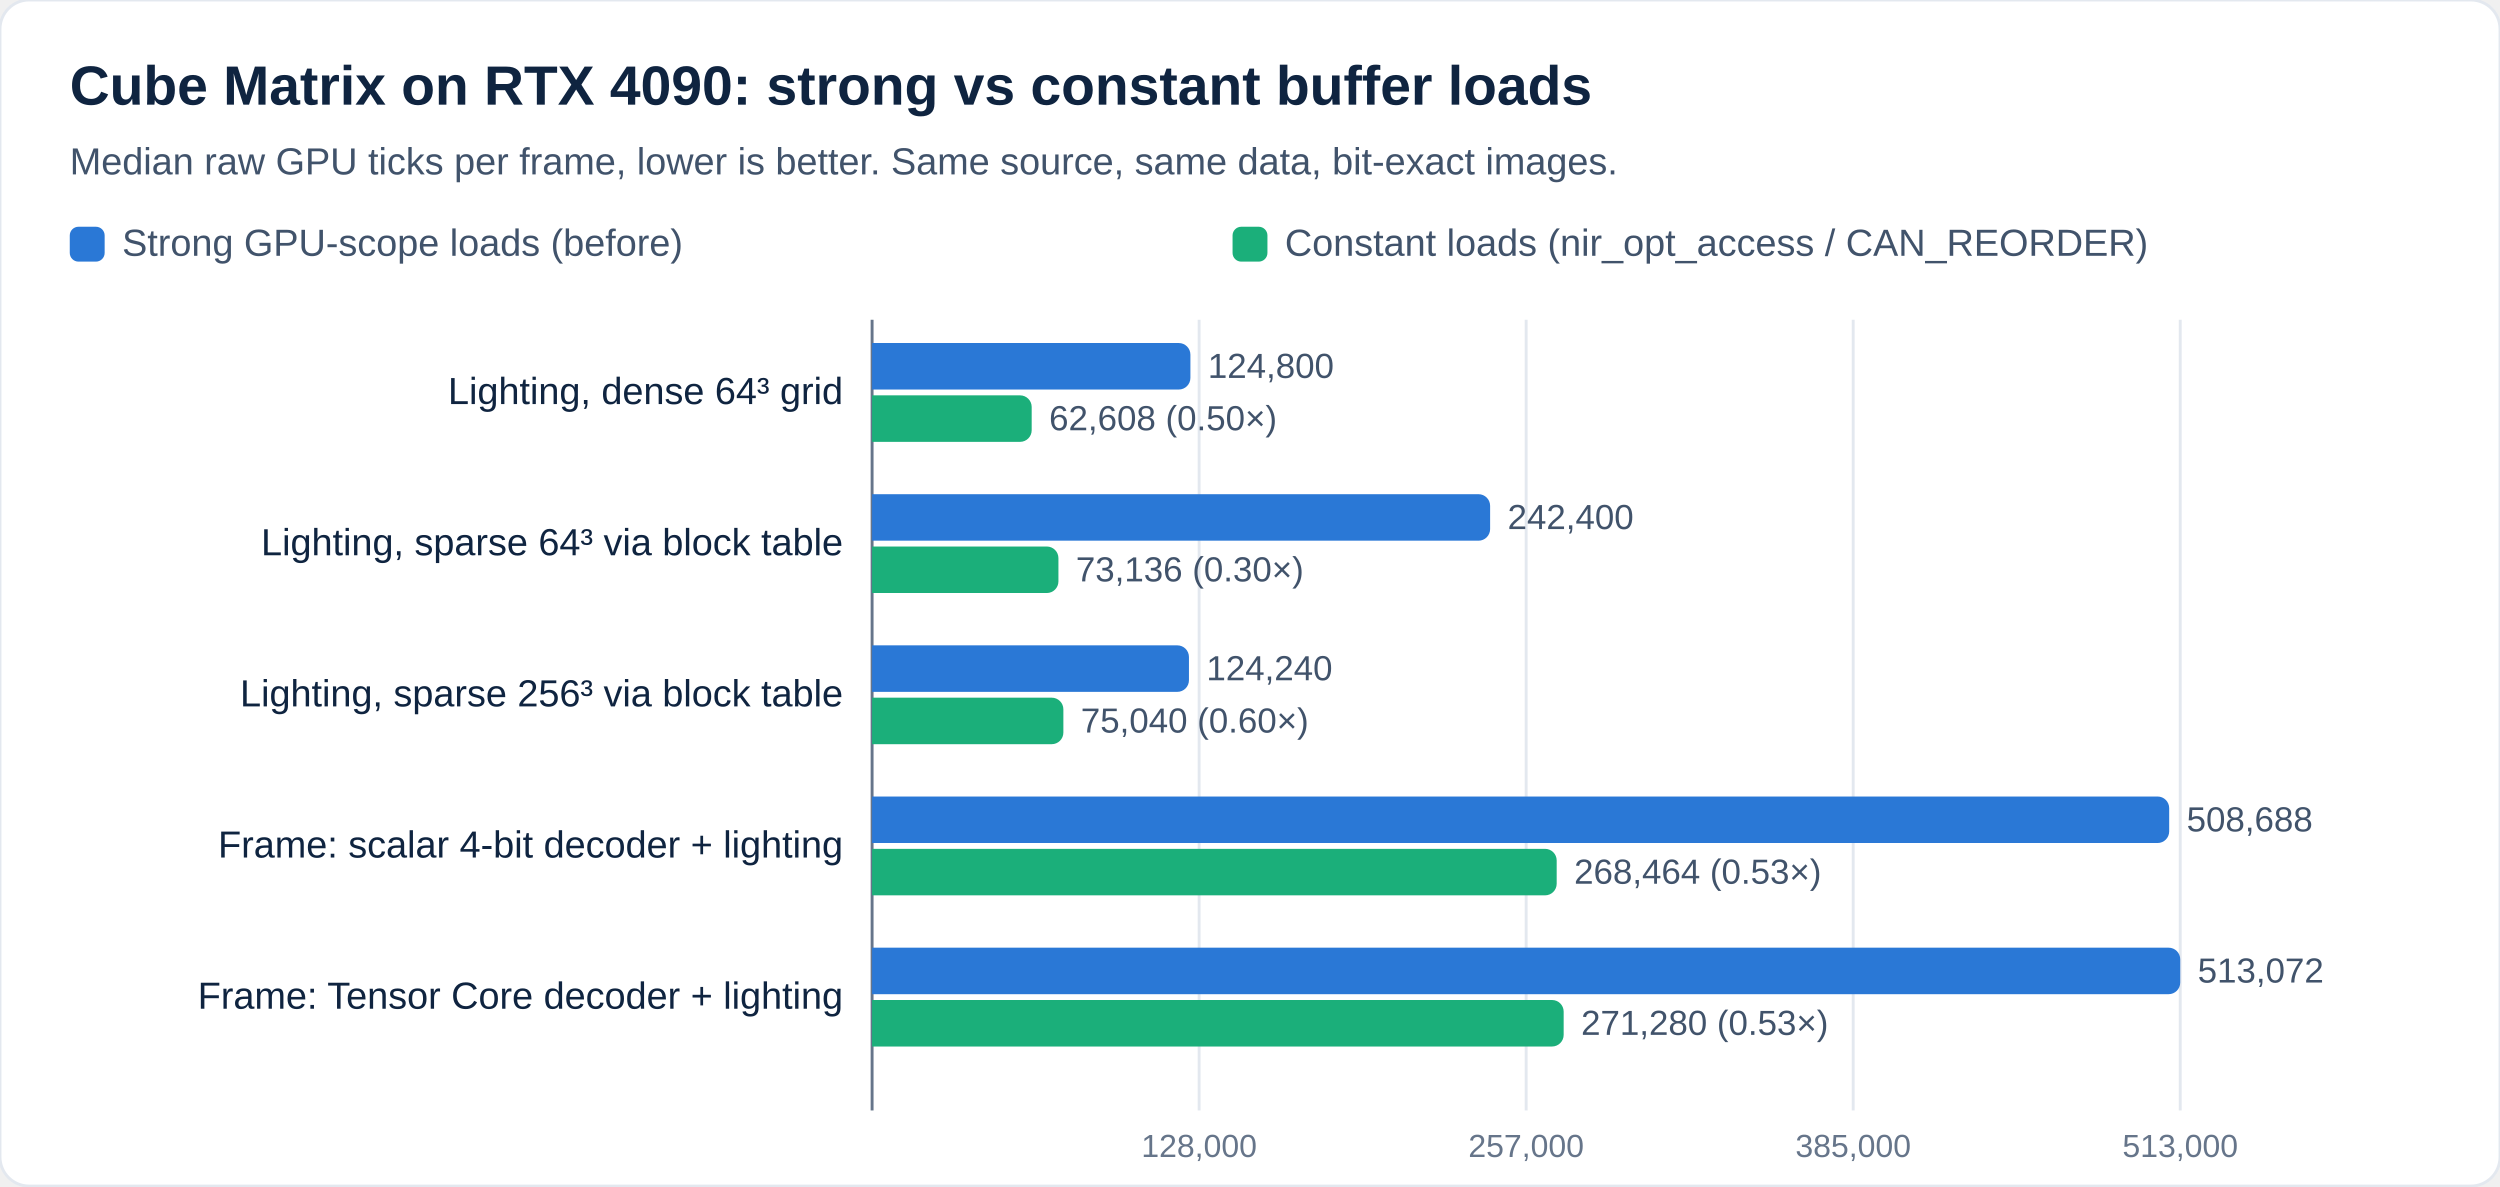
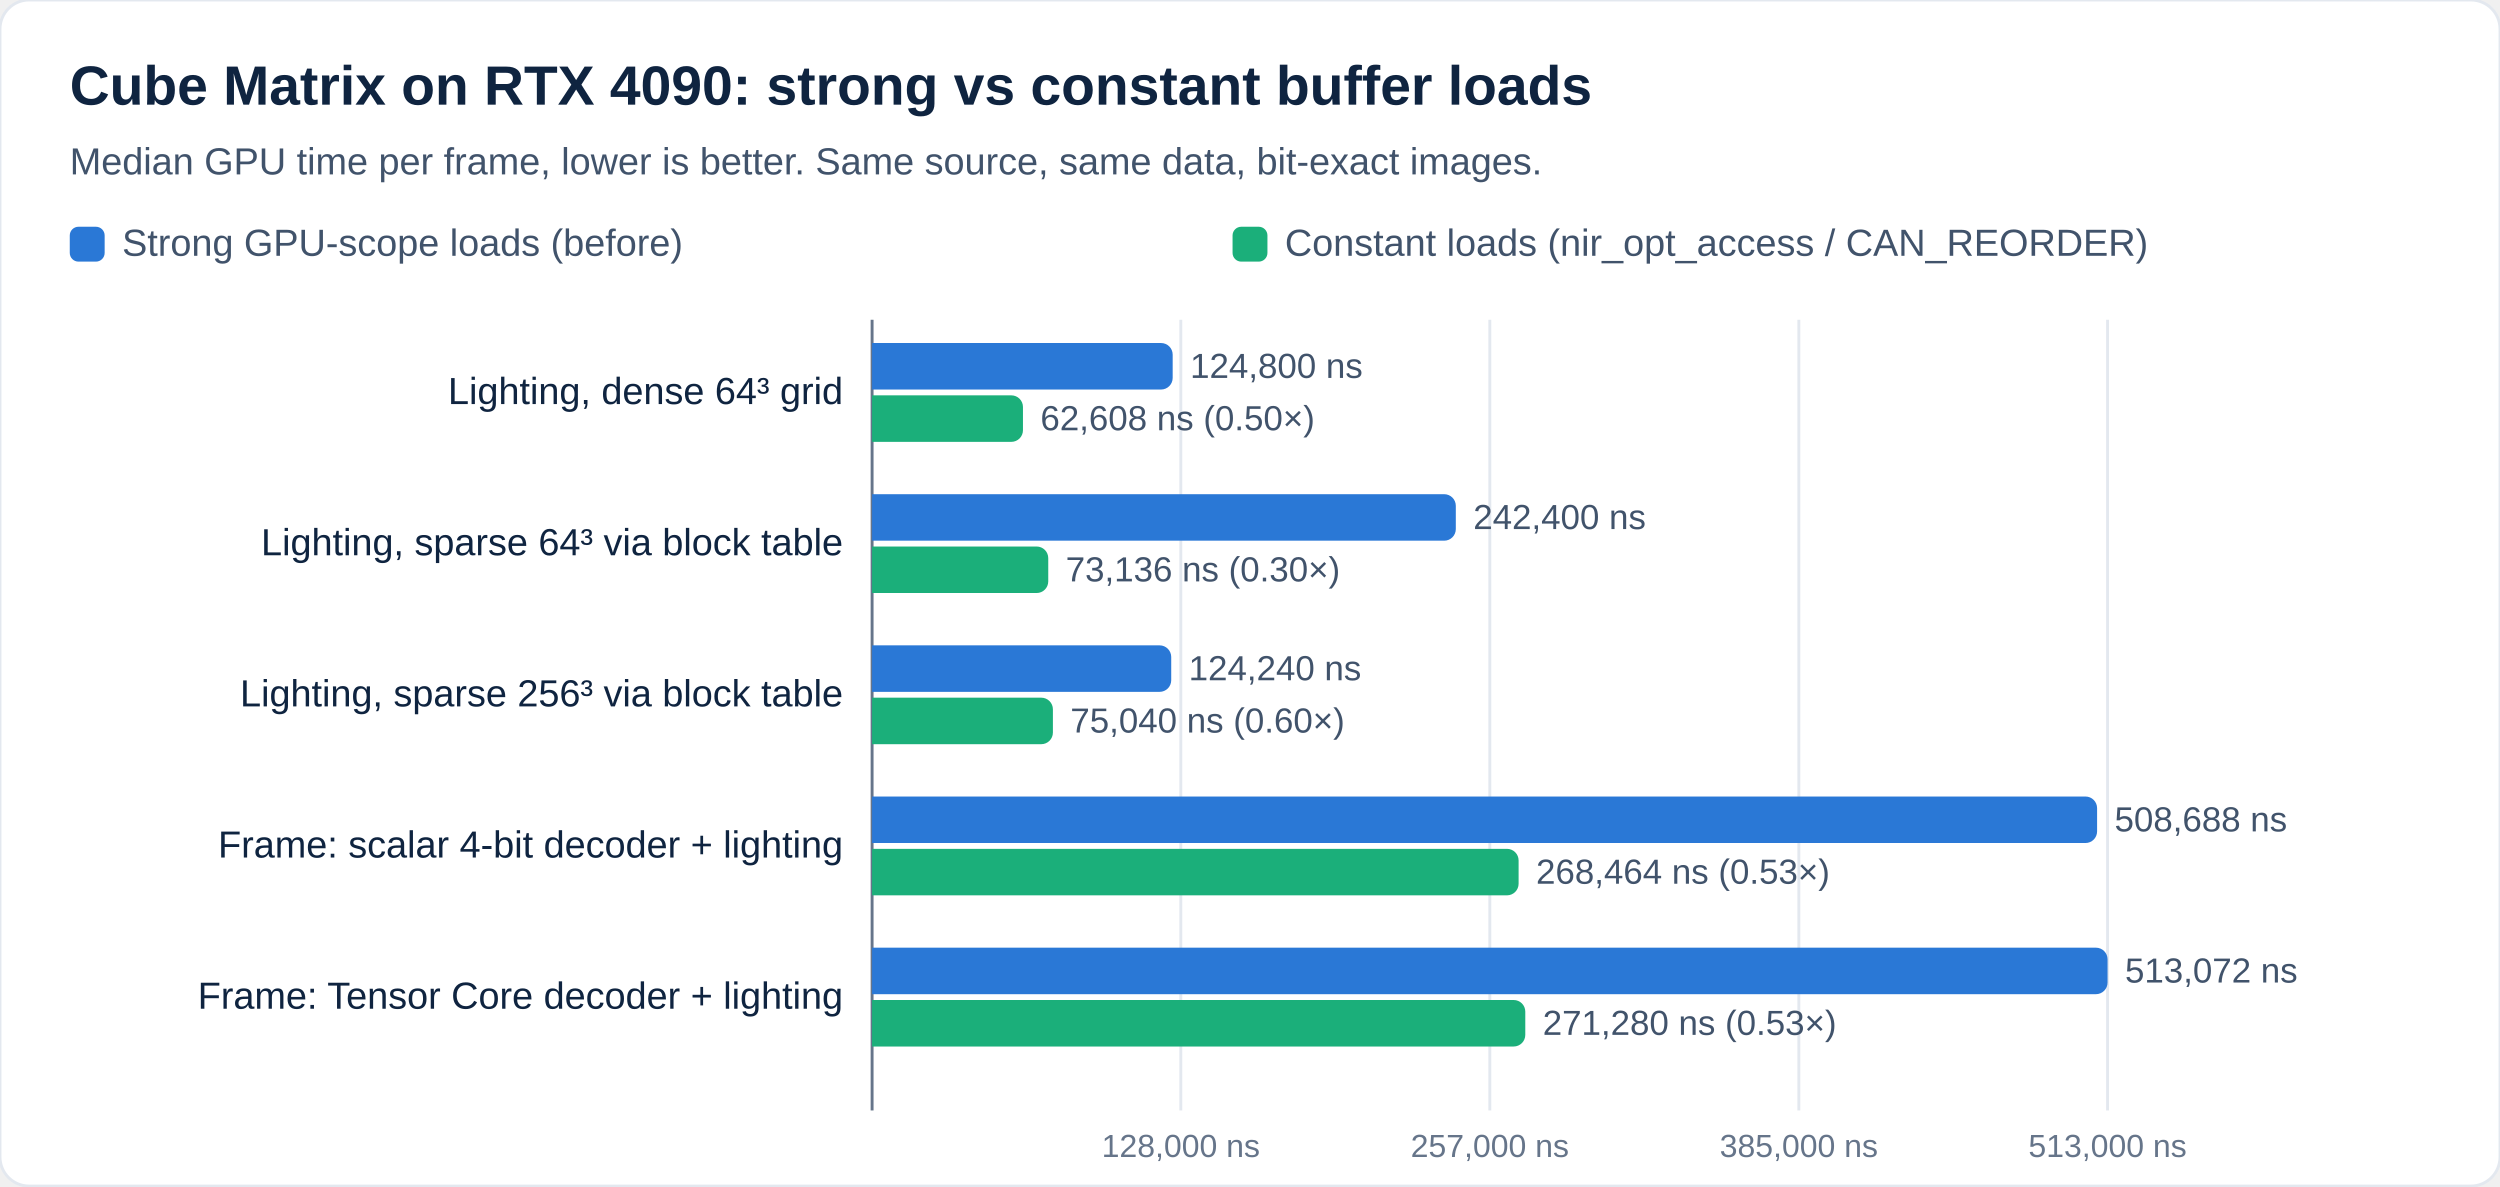
<svg xmlns="http://www.w3.org/2000/svg" viewBox="0 0 860 408" width="860" height="408" font-family="Arial, 'Liberation Sans', Helvetica, sans-serif" role="img" aria-label="Cube Matrix on RTX 4090: strong vs constant buffer loads">
  <rect width="860" height="408" rx="10" fill="#ffffff" stroke="#e3e8ef" />
  <text x="24" y="36" font-size="19" font-weight="700" fill="#0f2440">Cube Matrix on RTX 4090: strong vs constant buffer loads</text>
-   <text x="24" y="60" font-size="13" fill="#41536b">Median raw GPU ticks per frame, lower is better. Same source, same data, bit-exact images.</text>
+   <text x="24" y="60" font-size="13" fill="#41536b">Median GPU time per frame, lower is better. Same source, same data, bit-exact images.</text>
  <rect x="24" y="78" width="12" height="12" rx="3" fill="#2a78d6" />
  <text x="42" y="88" font-size="13" fill="#41536b">Strong GPU-scope loads (before)</text>
  <rect x="424" y="78" width="12" height="12" rx="3" fill="#1baf7a" />
  <text x="442" y="88" font-size="13" fill="#41536b">Constant loads (nir_opt_access / CAN_REORDER)</text>
-   <line x1="412.5" y1="110" x2="412.5" y2="382" stroke="#e3e8ef" />
-   <text x="412.5" y="398" font-size="11" fill="#66758a" text-anchor="middle">128,000</text>
-   <line x1="525.0" y1="110" x2="525.0" y2="382" stroke="#e3e8ef" />
-   <text x="525.0" y="398" font-size="11" fill="#66758a" text-anchor="middle">257,000</text>
-   <line x1="637.5" y1="110" x2="637.5" y2="382" stroke="#e3e8ef" />
-   <text x="637.5" y="398" font-size="11" fill="#66758a" text-anchor="middle">385,000</text>
-   <line x1="750.0" y1="110" x2="750.0" y2="382" stroke="#e3e8ef" />
-   <text x="750.0" y="398" font-size="11" fill="#66758a" text-anchor="middle">513,000</text>
+   <line x1="406.2" y1="110" x2="406.2" y2="382" stroke="#e3e8ef" />
+   <text x="406.2" y="398" font-size="11" fill="#66758a" text-anchor="middle">128,000 ns</text>
+   <line x1="512.5" y1="110" x2="512.5" y2="382" stroke="#e3e8ef" />
+   <text x="512.5" y="398" font-size="11" fill="#66758a" text-anchor="middle">257,000 ns</text>
+   <line x1="618.8" y1="110" x2="618.8" y2="382" stroke="#e3e8ef" />
+   <text x="618.8" y="398" font-size="11" fill="#66758a" text-anchor="middle">385,000 ns</text>
+   <line x1="725.0" y1="110" x2="725.0" y2="382" stroke="#e3e8ef" />
+   <text x="725.0" y="398" font-size="11" fill="#66758a" text-anchor="middle">513,000 ns</text>
  <line x1="300" y1="110" x2="300" y2="382" stroke="#66758a" />
  <text x="290" y="139.0" font-size="13" fill="#0f2440" text-anchor="end">Lighting, dense 64³ grid</text>
-   <path d="M300,118 h105.5 a4,4 0 0 1 4,4 v8 a4,4 0 0 1 -4,4 h-105.5 z" fill="#2a78d6" />
-   <text x="415.5" y="130" font-size="12" fill="#41536b">124,800</text>
-   <path d="M300,136 h50.9 a4,4 0 0 1 4,4 v8 a4,4 0 0 1 -4,4 h-50.9 z" fill="#1baf7a" />
-   <text x="360.9" y="148" font-size="12" fill="#41536b">62,608  (0.50×)</text>
+   <path d="M300,118 h99.4 a4,4 0 0 1 4,4 v8 a4,4 0 0 1 -4,4 h-99.4 z" fill="#2a78d6" />
+   <text x="409.4" y="130" font-size="12" fill="#41536b">124,800 ns</text>
+   <path d="M300,136 h47.9 a4,4 0 0 1 4,4 v8 a4,4 0 0 1 -4,4 h-47.9 z" fill="#1baf7a" />
+   <text x="357.9" y="148" font-size="12" fill="#41536b">62,608 ns  (0.50×)</text>
  <text x="290" y="191.0" font-size="13" fill="#0f2440" text-anchor="end">Lighting, sparse 64³ via block table</text>
-   <path d="M300,170 h208.6 a4,4 0 0 1 4,4 v8 a4,4 0 0 1 -4,4 h-208.6 z" fill="#2a78d6" />
-   <text x="518.6" y="182" font-size="12" fill="#41536b">242,400</text>
-   <path d="M300,188 h60.1 a4,4 0 0 1 4,4 v8 a4,4 0 0 1 -4,4 h-60.1 z" fill="#1baf7a" />
-   <text x="370.1" y="200" font-size="12" fill="#41536b">73,136  (0.30×)</text>
+   <path d="M300,170 h196.8 a4,4 0 0 1 4,4 v8 a4,4 0 0 1 -4,4 h-196.8 z" fill="#2a78d6" />
+   <text x="506.8" y="182" font-size="12" fill="#41536b">242,400 ns</text>
+   <path d="M300,188 h56.6 a4,4 0 0 1 4,4 v8 a4,4 0 0 1 -4,4 h-56.6 z" fill="#1baf7a" />
+   <text x="366.6" y="200" font-size="12" fill="#41536b">73,136 ns  (0.30×)</text>
  <text x="290" y="243.0" font-size="13" fill="#0f2440" text-anchor="end">Lighting, sparse 256³ via block table</text>
-   <path d="M300,222 h105.0 a4,4 0 0 1 4,4 v8 a4,4 0 0 1 -4,4 h-105.0 z" fill="#2a78d6" />
-   <text x="415.0" y="234" font-size="12" fill="#41536b">124,240</text>
-   <path d="M300,240 h61.8 a4,4 0 0 1 4,4 v8 a4,4 0 0 1 -4,4 h-61.8 z" fill="#1baf7a" />
-   <text x="371.8" y="252" font-size="12" fill="#41536b">75,040  (0.60×)</text>
+   <path d="M300,222 h98.9 a4,4 0 0 1 4,4 v8 a4,4 0 0 1 -4,4 h-98.9 z" fill="#2a78d6" />
+   <text x="408.9" y="234" font-size="12" fill="#41536b">124,240 ns</text>
+   <path d="M300,240 h58.2 a4,4 0 0 1 4,4 v8 a4,4 0 0 1 -4,4 h-58.2 z" fill="#1baf7a" />
+   <text x="368.2" y="252" font-size="12" fill="#41536b">75,040 ns  (0.60×)</text>
  <text x="290" y="295.0" font-size="13" fill="#0f2440" text-anchor="end">Frame: scalar 4-bit decoder + lighting</text>
-   <path d="M300,274 h442.2 a4,4 0 0 1 4,4 v8 a4,4 0 0 1 -4,4 h-442.2 z" fill="#2a78d6" />
-   <text x="752.2" y="286" font-size="12" fill="#41536b">508,688</text>
-   <path d="M300,292 h231.5 a4,4 0 0 1 4,4 v8 a4,4 0 0 1 -4,4 h-231.5 z" fill="#1baf7a" />
-   <text x="541.5" y="304" font-size="12" fill="#41536b">268,464  (0.53×)</text>
+   <path d="M300,274 h417.4 a4,4 0 0 1 4,4 v8 a4,4 0 0 1 -4,4 h-417.4 z" fill="#2a78d6" />
+   <text x="727.4" y="286" font-size="12" fill="#41536b">508,688 ns</text>
+   <path d="M300,292 h218.4 a4,4 0 0 1 4,4 v8 a4,4 0 0 1 -4,4 h-218.4 z" fill="#1baf7a" />
+   <text x="528.4" y="304" font-size="12" fill="#41536b">268,464 ns  (0.53×)</text>
  <text x="290" y="347.0" font-size="13" fill="#0f2440" text-anchor="end">Frame: Tensor Core decoder + lighting</text>
-   <path d="M300,326 h446.0 a4,4 0 0 1 4,4 v8 a4,4 0 0 1 -4,4 h-446.0 z" fill="#2a78d6" />
-   <text x="756.0" y="338" font-size="12" fill="#41536b">513,072</text>
-   <path d="M300,344 h233.9 a4,4 0 0 1 4,4 v8 a4,4 0 0 1 -4,4 h-233.9 z" fill="#1baf7a" />
-   <text x="543.9" y="356" font-size="12" fill="#41536b">271,280  (0.53×)</text>
+   <path d="M300,326 h421.0 a4,4 0 0 1 4,4 v8 a4,4 0 0 1 -4,4 h-421.0 z" fill="#2a78d6" />
+   <text x="731.0" y="338" font-size="12" fill="#41536b">513,072 ns</text>
+   <path d="M300,344 h220.7 a4,4 0 0 1 4,4 v8 a4,4 0 0 1 -4,4 h-220.7 z" fill="#1baf7a" />
+   <text x="530.7" y="356" font-size="12" fill="#41536b">271,280 ns  (0.53×)</text>
</svg>
